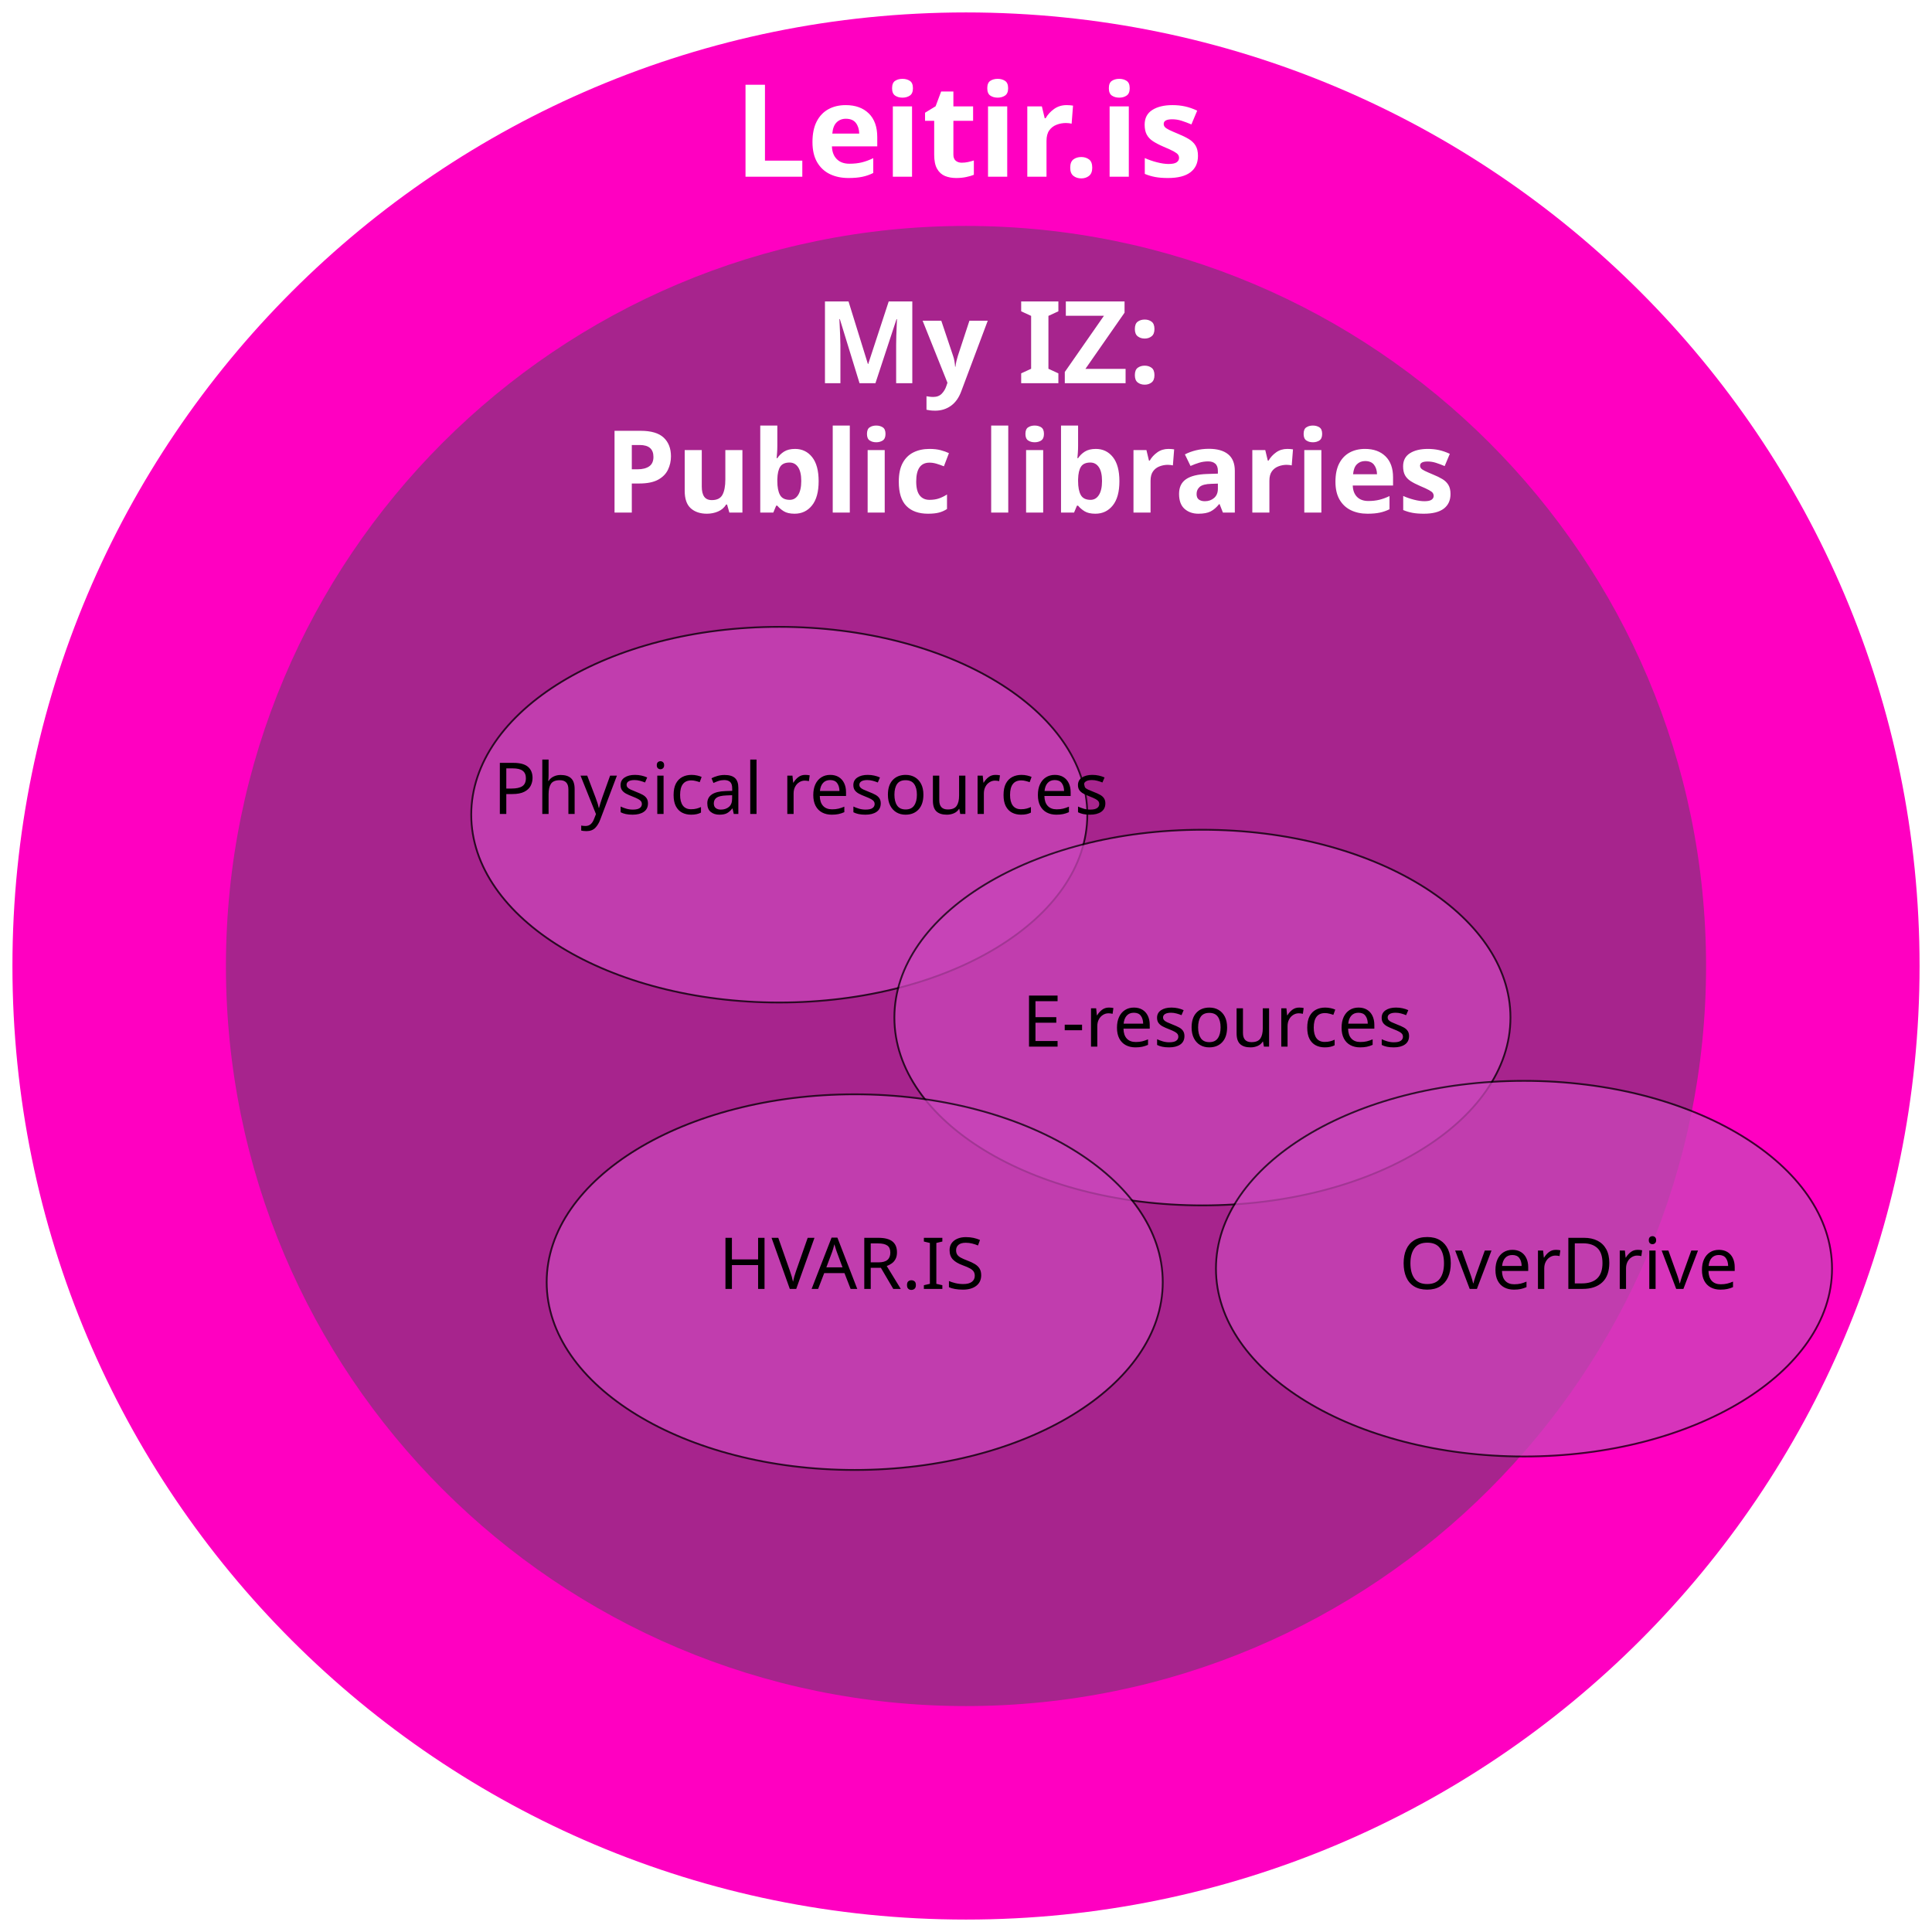
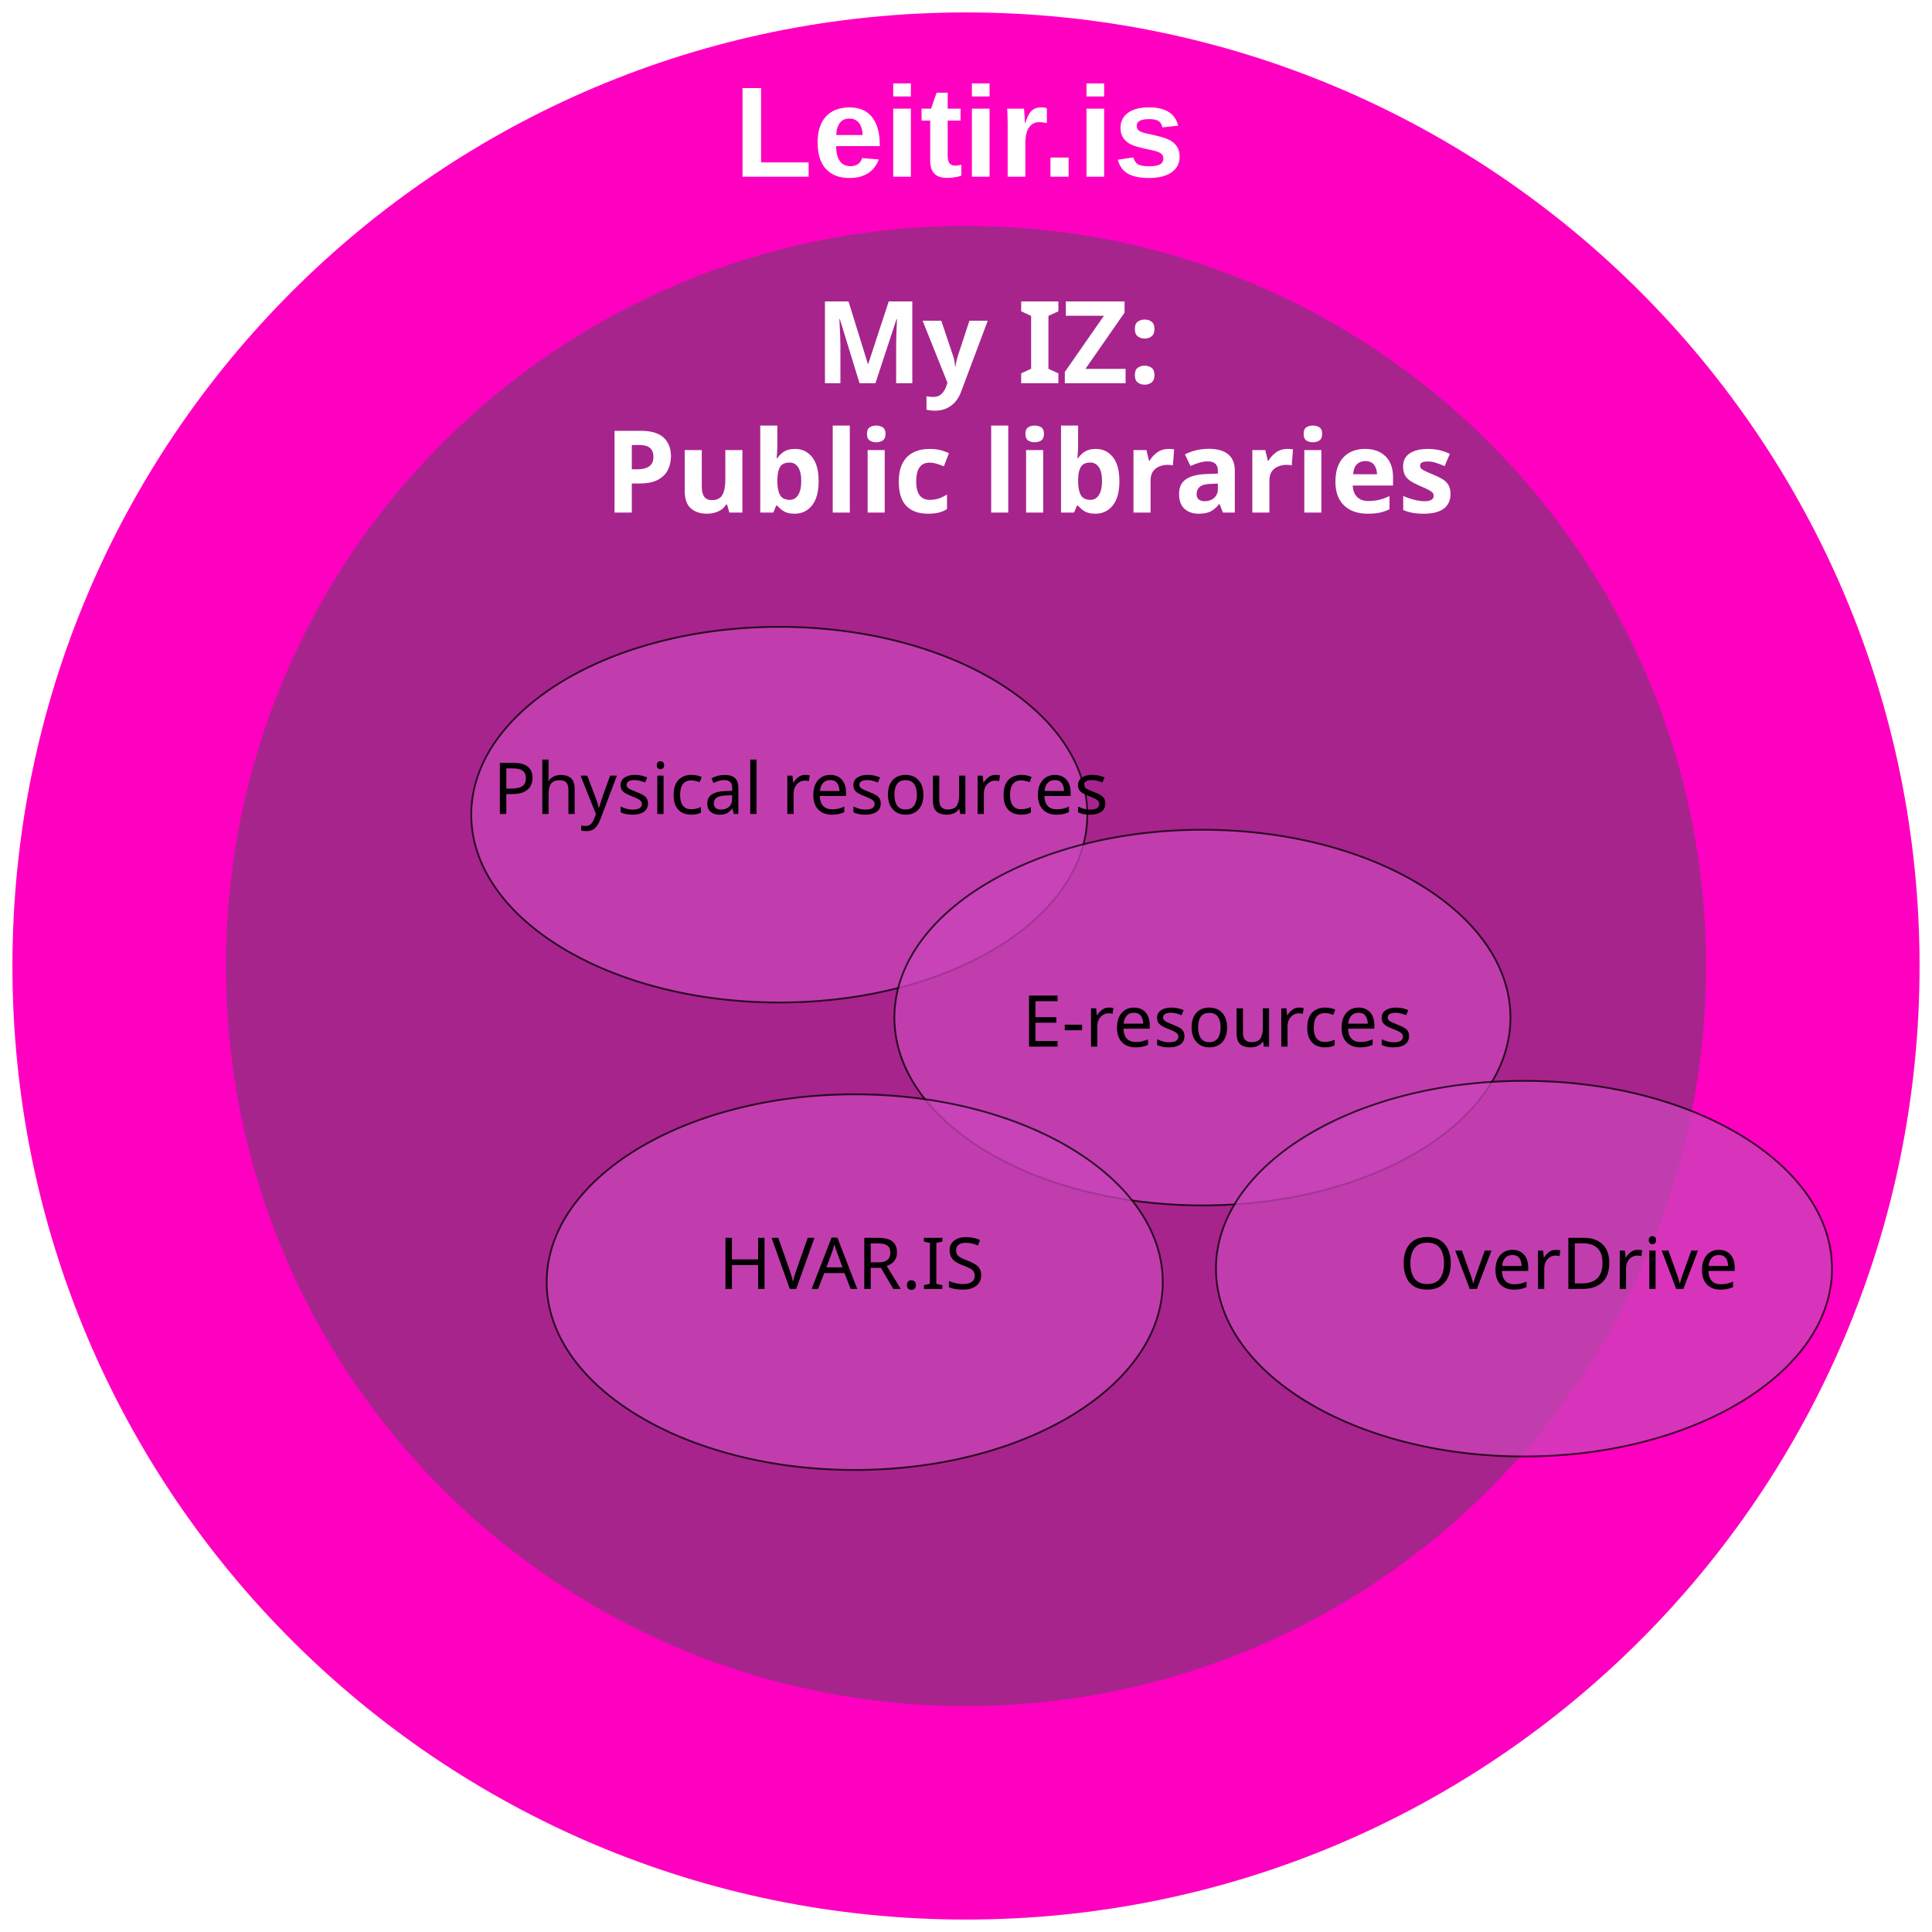
<svg xmlns="http://www.w3.org/2000/svg" version="1.1" width="1080" height="1080" viewBox="0 0 1080 1080" xml:space="preserve">
  <defs>
</defs>
  <g transform="matrix(1 0 0 1 540 540)" id="20ad3452-92aa-4ecf-bdd2-4b3528daa9b5">
</g>
  <g transform="matrix(1 0 0 1 540 540)" id="30891044-c371-4c28-94eb-b5bd01d246da">
    <rect style="stroke: none; stroke-width: 1; stroke-dasharray: none; stroke-linecap: butt; stroke-dashoffset: 0; stroke-linejoin: miter; stroke-miterlimit: 4; fill: rgb(255,255,255); fill-rule: nonzero; opacity: 1; visibility: hidden;" vector-effect="non-scaling-stroke" x="-540" y="-540" rx="0" ry="0" width="1080" height="1080" />
  </g>
  <g transform="matrix(15.23 0 0 15.23 540 540)" id="fb1ac330-2d4c-42b7-84d3-cbdc4f27d184">
    <circle style="stroke: rgb(0,0,0); stroke-width: 0; stroke-dasharray: none; stroke-linecap: butt; stroke-dashoffset: 0; stroke-linejoin: miter; stroke-miterlimit: 4; fill: rgb(255,0,193); fill-rule: nonzero; opacity: 1;" vector-effect="non-scaling-stroke" cx="0" cy="0" r="35" />
  </g>
  <g transform="matrix(11.82 0 0 11.82 540 540)" id="ef6815a4-2ca9-4890-b376-d76b1940970e">
    <circle style="stroke: rgb(0,0,0); stroke-width: 0; stroke-dasharray: none; stroke-linecap: butt; stroke-dashoffset: 0; stroke-linejoin: miter; stroke-miterlimit: 4; fill: rgb(167,36,141); fill-rule: nonzero; opacity: 1;" vector-effect="non-scaling-stroke" cx="0" cy="0" r="35" />
  </g>
  <g transform="matrix(1 0 0 1 540 76.17)" style="" id="911ac6b3-dc09-47ca-b026-ee33cfc7ef61">
-     <text xml:space="preserve" font-family="Raleway" font-size="72" font-style="normal" font-weight="900" style="stroke: none; stroke-width: 1; stroke-dasharray: none; stroke-linecap: butt; stroke-dashoffset: 0; stroke-linejoin: miter; stroke-miterlimit: 4; fill: rgb(255,255,255); fill-rule: nonzero; opacity: 1; white-space: pre;">
+     <text xml:space="preserve" font-family="Arial" font-size="72" font-style="normal" font-weight="900" style="stroke: none; stroke-width: 1; stroke-dasharray: none; stroke-linecap: butt; stroke-dashoffset: 0; stroke-linejoin: miter; stroke-miterlimit: 4; fill: rgb(255,255,255); fill-rule: nonzero; opacity: 1; white-space: pre;">
      <tspan x="-129.74" y="22.62">Leitir.is</tspan>
    </text>
  </g>
  <g transform="matrix(1 0 0 1 540 230.27)" style="" id="7b0446a9-3933-4980-ad98-d925549fab92">
    <text xml:space="preserve" font-family="Raleway" font-size="64" font-style="normal" font-weight="700" style="stroke: none; stroke-width: 1; stroke-dasharray: none; stroke-linecap: butt; stroke-dashoffset: 0; stroke-linejoin: miter; stroke-miterlimit: 4; fill: rgb(255,255,255); fill-rule: nonzero; opacity: 1; white-space: pre;">
      <tspan x="-84.61" y="-16.06">My IZ:</tspan>
      <tspan x="-202.24" y="56.26">Public libraries</tspan>
    </text>
  </g>
  <g transform="matrix(4.92 0 0 3 435.62 455.41)" id="6d721aad-1d74-496b-b5a9-87eecb9135fa">
    <circle style="stroke: rgb(0,0,0); stroke-width: 1; stroke-dasharray: none; stroke-linecap: butt; stroke-dashoffset: 0; stroke-linejoin: miter; stroke-miterlimit: 4; fill: rgb(202,69,186); fill-rule: nonzero; opacity: 0.75;" vector-effect="non-scaling-stroke" cx="0" cy="0" r="35" />
  </g>
  <g transform="matrix(1 0 0 1 437.08 442.44)" style="" id="eb97fc40-0444-4d8c-bf51-0a4c4913145e">
    <text xml:space="preserve" font-family="Raleway" font-size="40" font-style="normal" font-weight="400" style="stroke: none; stroke-width: 1; stroke-dasharray: none; stroke-linecap: butt; stroke-dashoffset: 0; stroke-linejoin: miter; stroke-miterlimit: 4; fill: rgb(0,0,0); fill-rule: nonzero; opacity: 1; white-space: pre;">
      <tspan x="-161.54" y="12.57">Physical resources</tspan>
    </text>
  </g>
  <g transform="matrix(4.92 0 0 3 672.16 568.83)" id="6d721aad-1d74-496b-b5a9-87eecb9135fa">
    <circle style="stroke: rgb(0,0,0); stroke-width: 1; stroke-dasharray: none; stroke-linecap: butt; stroke-dashoffset: 0; stroke-linejoin: miter; stroke-miterlimit: 4; fill: rgb(202,69,186); fill-rule: nonzero; opacity: 0.75;" vector-effect="non-scaling-stroke" cx="0" cy="0" r="35" />
  </g>
  <g transform="matrix(1 0 0 1 675.93 572.51)" style="" id="78a65c23-5f83-4d3a-8d5d-0e49c61dd1cb">
    <text xml:space="preserve" font-family="Raleway" font-size="40" font-style="normal" font-weight="400" style="stroke: none; stroke-width: 1; stroke-dasharray: none; stroke-linecap: butt; stroke-dashoffset: 0; stroke-linejoin: miter; stroke-miterlimit: 4; fill: rgb(0,0,0); fill-rule: nonzero; opacity: 1; white-space: pre;">
      <tspan x="-104.58" y="12.57">E-resources</tspan>
    </text>
  </g>
  <g transform="matrix(4.92 0 0 3 477.79 716.72)" id="6d721aad-1d74-496b-b5a9-87eecb9135fa">
    <circle style="stroke: rgb(0,0,0); stroke-width: 1; stroke-dasharray: none; stroke-linecap: butt; stroke-dashoffset: 0; stroke-linejoin: miter; stroke-miterlimit: 4; fill: rgb(202,69,186); fill-rule: nonzero; opacity: 0.75;" vector-effect="non-scaling-stroke" cx="0" cy="0" r="35" />
  </g>
  <g transform="matrix(1 0 0 1 476.48 707.94)" style="" id="a1ceb20a-36eb-40cf-bed7-c9d8cd47fefb">
    <text xml:space="preserve" font-family="Raleway" font-size="40" font-style="normal" font-weight="400" style="stroke: none; stroke-width: 1; stroke-dasharray: none; stroke-linecap: butt; stroke-dashoffset: 0; stroke-linejoin: miter; stroke-miterlimit: 4; fill: rgb(0,0,0); fill-rule: nonzero; opacity: 1; white-space: pre;">
      <tspan x="-74.82" y="12.57">HVAR.IS</tspan>
    </text>
  </g>
  <g transform="matrix(4.92 0 0 3 851.92 709.19)" id="6d721aad-1d74-496b-b5a9-87eecb9135fa">
-     <circle style="stroke: rgb(0,0,0); stroke-width: 100 %; stroke-dasharray: none; stroke-linecap: butt; stroke-dashoffset: 0; stroke-linejoin: miter; stroke-miterlimit: 4; fill: rgb(202,69,186); fill-rule: nonzero; opacity: 0.75;" vector-effect="non-scaling-stroke" cx="0" cy="0" r="35" />
+     <circle style="stroke: rgb(0,0,0); stroke-width: 1; stroke-dasharray: none; stroke-linecap: butt; stroke-dashoffset: 0; stroke-linejoin: miter; stroke-miterlimit: 4; fill: rgb(202,69,186); fill-rule: nonzero; opacity: 0.75;" vector-effect="non-scaling-stroke" cx="0" cy="0" r="35" />
  </g>
  <g transform="matrix(1 0 0 1 875.38 707.94)" style="" id="87c18a88-d31c-4e18-879a-2ce58e4b960c">
    <text xml:space="preserve" font-family="Raleway" font-size="40" font-style="normal" font-weight="400" style="stroke: none; stroke-width: 1; stroke-dasharray: none; stroke-linecap: butt; stroke-dashoffset: 0; stroke-linejoin: miter; stroke-miterlimit: 4; fill: rgb(0,0,0); fill-rule: nonzero; opacity: 1; white-space: pre;">
      <tspan x="-93.18" y="12.57">OverDrive</tspan>
    </text>
  </g>
  <g transform="matrix(0 0 0 0 0 0)">
    <g style="">
</g>
  </g>
  <g transform="matrix(NaN NaN NaN NaN 0 0)">
    <g style="">
</g>
  </g>
  <g transform="matrix(NaN NaN NaN NaN 0 0)">
    <g style="">
</g>
  </g>
  <g transform="matrix(NaN NaN NaN NaN 0 0)">
    <g style="">
</g>
  </g>
</svg>
